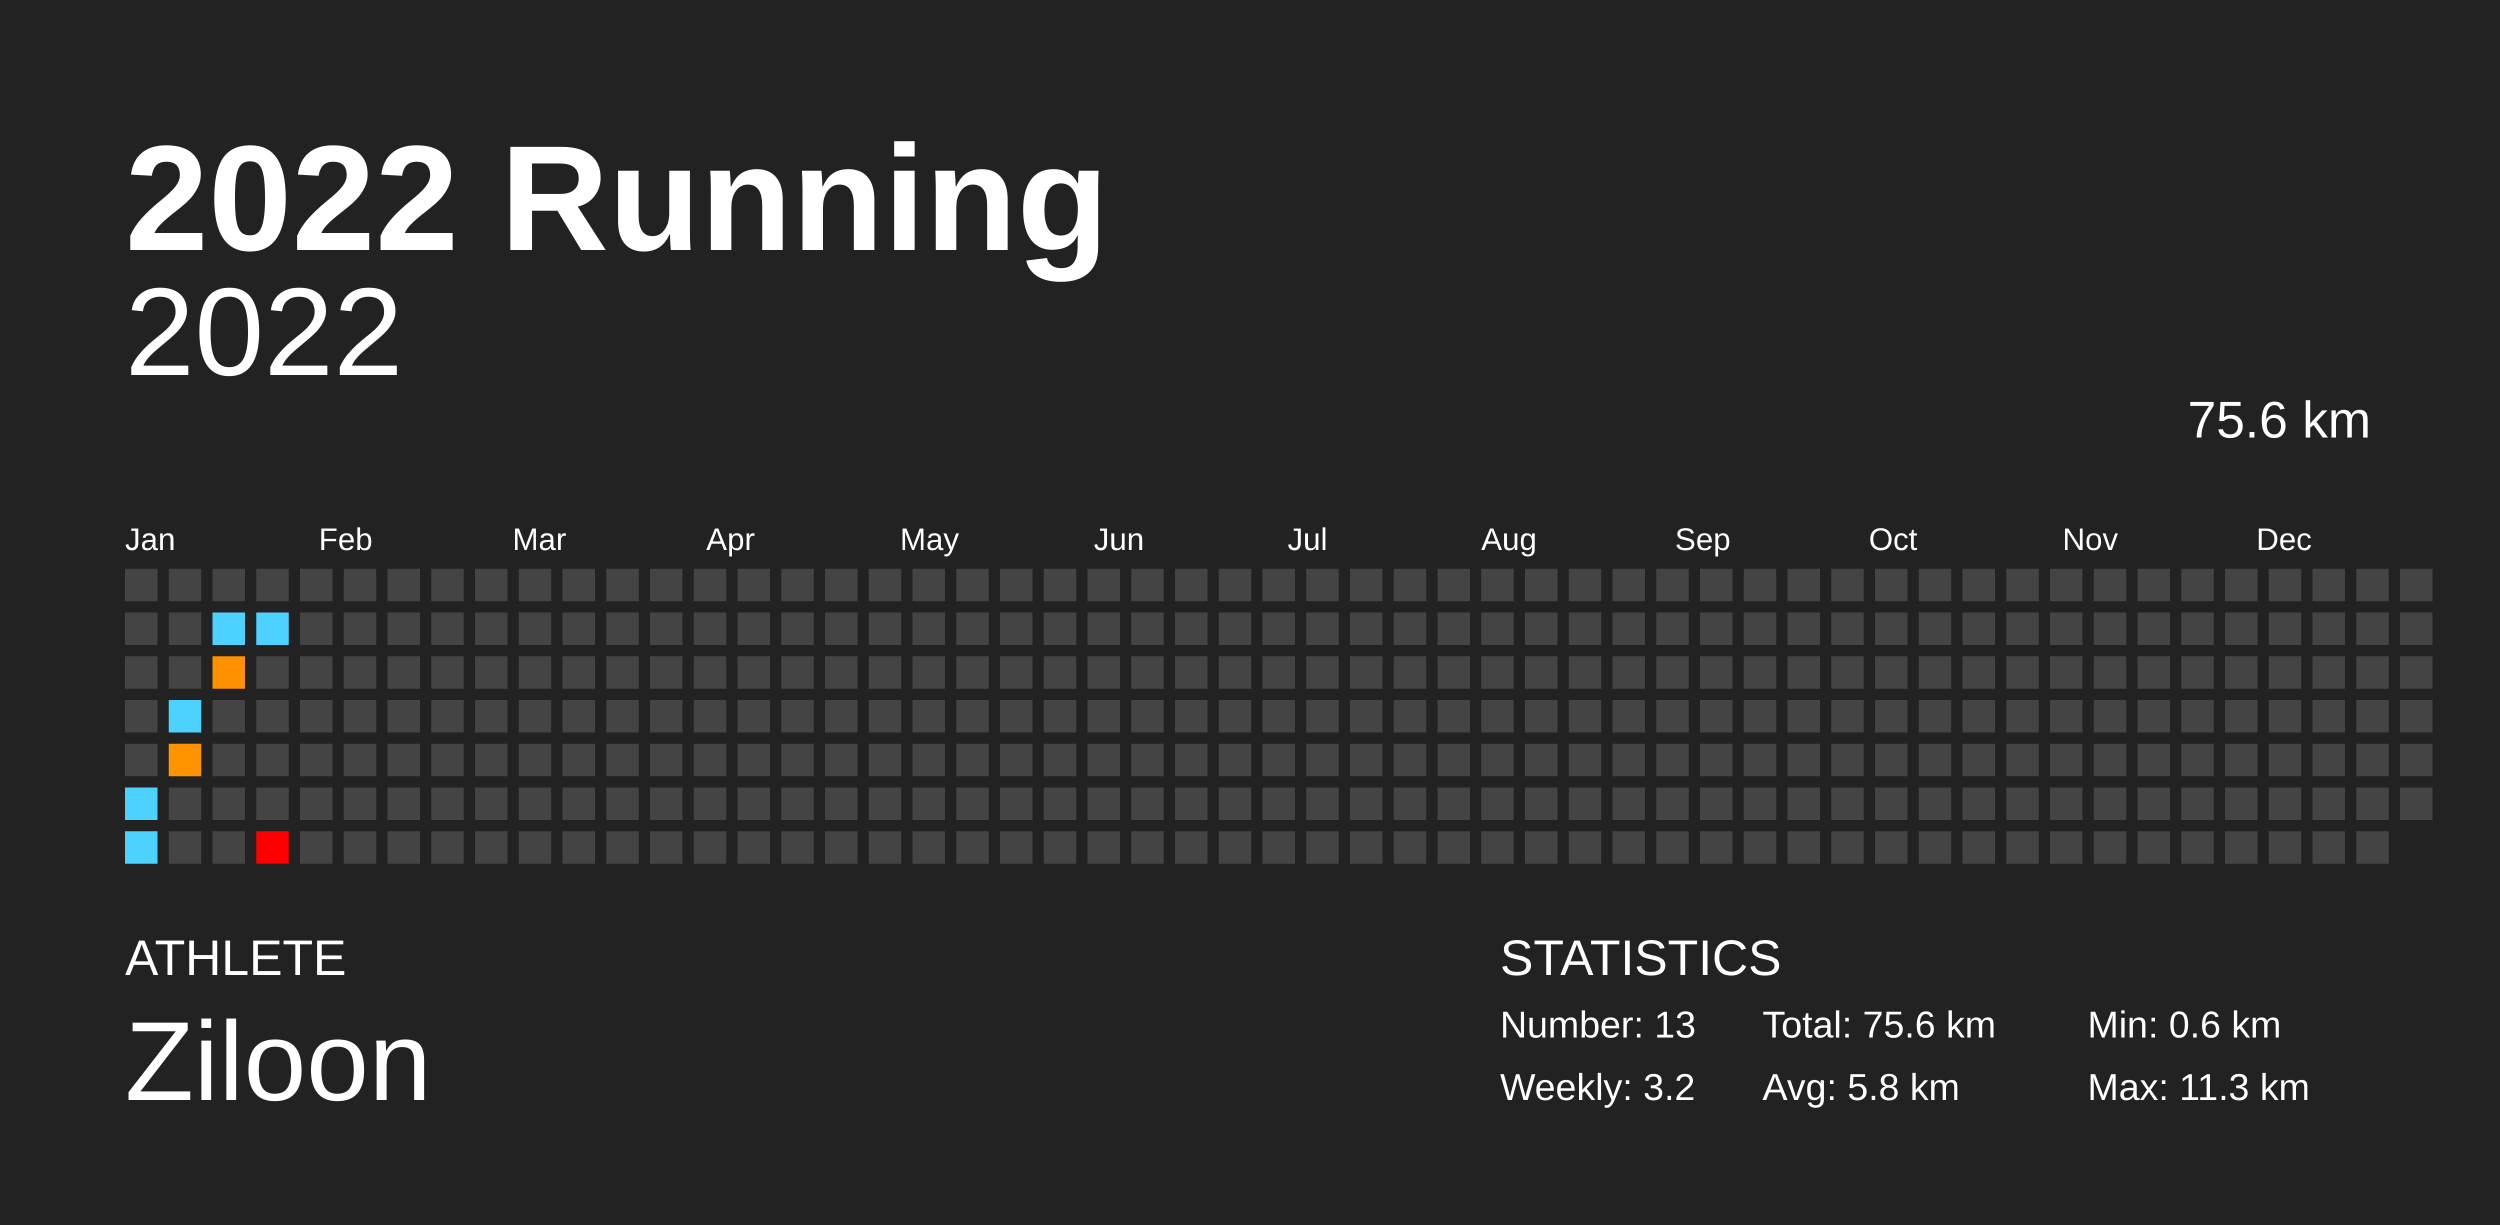
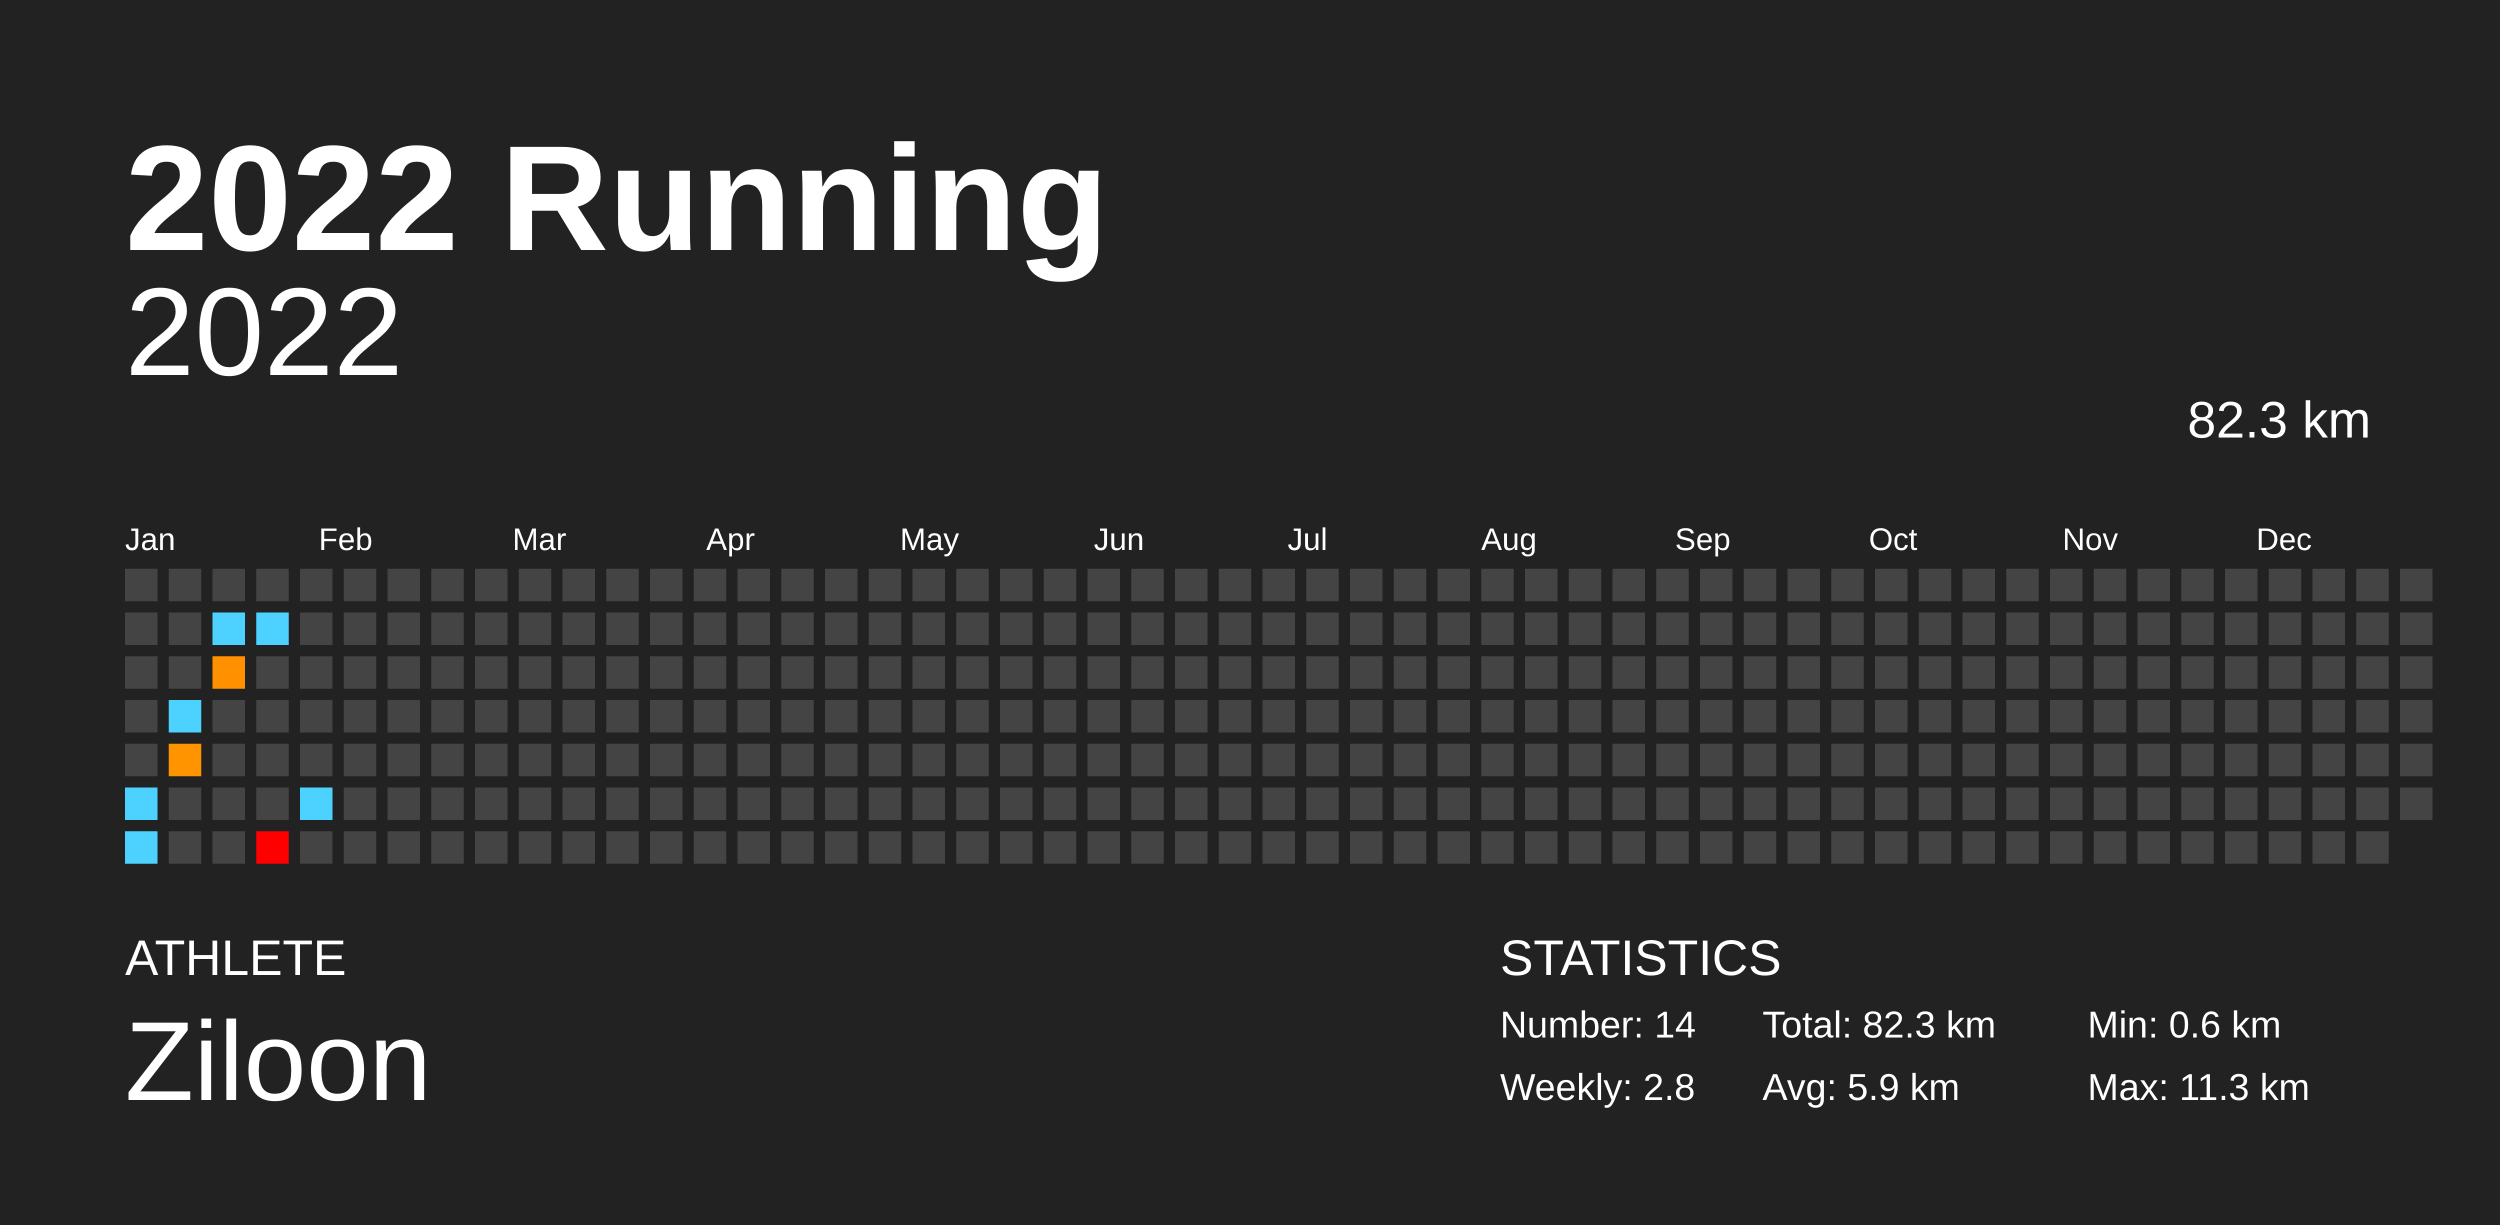
<svg xmlns="http://www.w3.org/2000/svg" baseProfile="full" height="98mm" version="1.1" viewBox="0,0,200,98" width="200mm">
  <defs />
  <rect fill="#222222" height="98" width="200" x="0" y="0" />
  <text fill="#FFFFFF" style="font-size:12px; font-family:Arial; font-weight:bold;" x="10" y="20">2022 Running</text>
  <text fill="#FFFFFF" style="font-size:4px; font-family:Arial" x="10" y="78">ATHLETE</text>
  <text fill="#FFFFFF" style="font-size:9px; font-family:Arial" x="10" y="88">Ziloon</text>
  <text fill="#FFFFFF" style="font-size:4px; font-family:Arial" x="120" y="78">STATISTICS</text>
-   <text fill="#FFFFFF" style="font-size:3px; font-family:Arial" x="120" y="83">Number: 13</text>
-   <text fill="#FFFFFF" style="font-size:3px; font-family:Arial" x="120" y="88">Weekly: 3.2</text>
-   <text fill="#FFFFFF" style="font-size:3px; font-family:Arial" x="141" y="83">Total: 75.6 km</text>
-   <text fill="#FFFFFF" style="font-size:3px; font-family:Arial" x="141" y="88">Avg: 5.8 km</text>
+   <text fill="#FFFFFF" style="font-size:3px; font-family:Arial" x="120" y="83">Number: 14</text>
+   <text fill="#FFFFFF" style="font-size:3px; font-family:Arial" x="120" y="88">Weekly: 2.8</text>
+   <text fill="#FFFFFF" style="font-size:3px; font-family:Arial" x="141" y="83">Total: 82.3 km</text>
+   <text fill="#FFFFFF" style="font-size:3px; font-family:Arial" x="141" y="88">Avg: 5.9 km</text>
  <text fill="#FFFFFF" style="font-size:3px; font-family:Arial" x="167" y="83">Min: 0.6 km</text>
  <text fill="#FFFFFF" style="font-size:3px; font-family:Arial" x="167" y="88">Max: 11.3 km</text>
  <text alignment-baseline="hanging" fill="#FFFFFF" style="font-size:10.0px; font-family:Arial;" x="10" y="30">2022</text>
-   <text alignment-baseline="hanging" fill="#FFFFFF" style="font-size:4.125px; font-family:Arial;" x="175" y="35">75.6 km</text>
+   <text alignment-baseline="hanging" fill="#FFFFFF" style="font-size:4.125px; font-family:Arial;" x="175" y="35">82.3 km</text>
  <text fill="#FFFFFF" style="font-size:2.5px; font-family:Arial" x="10.0" y="44">Jan</text>
  <text fill="#FFFFFF" style="font-size:2.5px; font-family:Arial" x="25.5" y="44">Feb</text>
  <text fill="#FFFFFF" style="font-size:2.5px; font-family:Arial" x="41.0" y="44">Mar</text>
  <text fill="#FFFFFF" style="font-size:2.5px; font-family:Arial" x="56.5" y="44">Apr</text>
  <text fill="#FFFFFF" style="font-size:2.5px; font-family:Arial" x="72.0" y="44">May</text>
  <text fill="#FFFFFF" style="font-size:2.5px; font-family:Arial" x="87.5" y="44">Jun</text>
  <text fill="#FFFFFF" style="font-size:2.5px; font-family:Arial" x="103.0" y="44">Jul</text>
  <text fill="#FFFFFF" style="font-size:2.5px; font-family:Arial" x="118.5" y="44">Aug</text>
  <text fill="#FFFFFF" style="font-size:2.5px; font-family:Arial" x="134.0" y="44">Sep</text>
  <text fill="#FFFFFF" style="font-size:2.5px; font-family:Arial" x="149.5" y="44">Oct</text>
  <text fill="#FFFFFF" style="font-size:2.5px; font-family:Arial" x="165.0" y="44">Nov</text>
  <text fill="#FFFFFF" style="font-size:2.5px; font-family:Arial" x="180.5" y="44">Dec</text>
  <rect fill="#444444" height="2.6" width="2.6" x="10.0" y="45.5" />
  <rect fill="#444444" height="2.6" width="2.6" x="10.0" y="49.0" />
  <rect fill="#444444" height="2.6" width="2.6" x="10.0" y="52.5" />
  <rect fill="#444444" height="2.6" width="2.6" x="10.0" y="56.0" />
  <rect fill="#444444" height="2.6" width="2.6" x="10.0" y="59.5" />
  <rect fill="#4dd2ff" height="2.6" width="2.6" x="10.0" y="63.0" />
  <rect fill="#4dd2ff" height="2.6" width="2.6" x="10.0" y="66.5" />
  <rect fill="#444444" height="2.6" width="2.6" x="13.5" y="45.5" />
  <rect fill="#444444" height="2.6" width="2.6" x="13.5" y="49.0" />
  <rect fill="#444444" height="2.6" width="2.6" x="13.5" y="52.5" />
  <rect fill="#4dd2ff" height="2.6" width="2.6" x="13.5" y="56.0" />
  <rect fill="#ff9400" height="2.6" width="2.6" x="13.5" y="59.5" />
  <rect fill="#444444" height="2.6" width="2.6" x="13.5" y="63.0" />
  <rect fill="#444444" height="2.6" width="2.6" x="13.5" y="66.5" />
  <rect fill="#444444" height="2.6" width="2.6" x="17.0" y="45.5" />
  <rect fill="#4dd2ff" height="2.6" width="2.6" x="17.0" y="49.0" />
  <rect fill="#ff9100" height="2.6" width="2.6" x="17.0" y="52.5" />
  <rect fill="#444444" height="2.6" width="2.6" x="17.0" y="56.0" />
  <rect fill="#444444" height="2.6" width="2.6" x="17.0" y="59.5" />
  <rect fill="#444444" height="2.6" width="2.6" x="17.0" y="63.0" />
  <rect fill="#444444" height="2.6" width="2.6" x="17.0" y="66.5" />
  <rect fill="#444444" height="2.6" width="2.6" x="20.5" y="45.5" />
  <rect fill="#4dd2ff" height="2.6" width="2.6" x="20.5" y="49.0" />
  <rect fill="#444444" height="2.6" width="2.6" x="20.5" y="52.5" />
  <rect fill="#444444" height="2.6" width="2.6" x="20.5" y="56.0" />
  <rect fill="#444444" height="2.6" width="2.6" x="20.5" y="59.5" />
  <rect fill="#444444" height="2.6" width="2.6" x="20.5" y="63.0" />
  <rect fill="#ff0000" height="2.6" width="2.6" x="20.5" y="66.5" />
  <rect fill="#444444" height="2.6" width="2.6" x="24.0" y="45.5" />
  <rect fill="#444444" height="2.6" width="2.6" x="24.0" y="49.0" />
  <rect fill="#444444" height="2.6" width="2.6" x="24.0" y="52.5" />
  <rect fill="#444444" height="2.6" width="2.6" x="24.0" y="56.0" />
  <rect fill="#444444" height="2.6" width="2.6" x="24.0" y="59.5" />
-   <rect fill="#444444" height="2.6" width="2.6" x="24.0" y="63.0" />
+   <rect fill="#4dd2ff" height="2.6" width="2.6" x="24.0" y="63.0" />
  <rect fill="#444444" height="2.6" width="2.6" x="24.0" y="66.5" />
  <rect fill="#444444" height="2.6" width="2.6" x="27.5" y="45.5" />
  <rect fill="#444444" height="2.6" width="2.6" x="27.5" y="49.0" />
  <rect fill="#444444" height="2.6" width="2.6" x="27.5" y="52.5" />
  <rect fill="#444444" height="2.6" width="2.6" x="27.5" y="56.0" />
  <rect fill="#444444" height="2.6" width="2.6" x="27.5" y="59.5" />
  <rect fill="#444444" height="2.6" width="2.6" x="27.5" y="63.0" />
  <rect fill="#444444" height="2.6" width="2.6" x="27.5" y="66.5" />
  <rect fill="#444444" height="2.6" width="2.6" x="31.0" y="45.5" />
  <rect fill="#444444" height="2.6" width="2.6" x="31.0" y="49.0" />
  <rect fill="#444444" height="2.6" width="2.6" x="31.0" y="52.5" />
  <rect fill="#444444" height="2.6" width="2.6" x="31.0" y="56.0" />
  <rect fill="#444444" height="2.6" width="2.6" x="31.0" y="59.5" />
  <rect fill="#444444" height="2.6" width="2.6" x="31.0" y="63.0" />
  <rect fill="#444444" height="2.6" width="2.6" x="31.0" y="66.5" />
  <rect fill="#444444" height="2.6" width="2.6" x="34.5" y="45.5" />
  <rect fill="#444444" height="2.6" width="2.6" x="34.5" y="49.0" />
  <rect fill="#444444" height="2.6" width="2.6" x="34.5" y="52.5" />
  <rect fill="#444444" height="2.6" width="2.6" x="34.5" y="56.0" />
  <rect fill="#444444" height="2.6" width="2.6" x="34.5" y="59.5" />
  <rect fill="#444444" height="2.6" width="2.6" x="34.5" y="63.0" />
  <rect fill="#444444" height="2.6" width="2.6" x="34.5" y="66.5" />
  <rect fill="#444444" height="2.6" width="2.6" x="38.0" y="45.5" />
  <rect fill="#444444" height="2.6" width="2.6" x="38.0" y="49.0" />
  <rect fill="#444444" height="2.6" width="2.6" x="38.0" y="52.5" />
  <rect fill="#444444" height="2.6" width="2.6" x="38.0" y="56.0" />
  <rect fill="#444444" height="2.6" width="2.6" x="38.0" y="59.5" />
  <rect fill="#444444" height="2.6" width="2.6" x="38.0" y="63.0" />
  <rect fill="#444444" height="2.6" width="2.6" x="38.0" y="66.5" />
  <rect fill="#444444" height="2.6" width="2.6" x="41.5" y="45.5" />
  <rect fill="#444444" height="2.6" width="2.6" x="41.5" y="49.0" />
  <rect fill="#444444" height="2.6" width="2.6" x="41.5" y="52.5" />
  <rect fill="#444444" height="2.6" width="2.6" x="41.5" y="56.0" />
  <rect fill="#444444" height="2.6" width="2.6" x="41.5" y="59.5" />
  <rect fill="#444444" height="2.6" width="2.6" x="41.5" y="63.0" />
  <rect fill="#444444" height="2.6" width="2.6" x="41.5" y="66.5" />
  <rect fill="#444444" height="2.6" width="2.6" x="45.0" y="45.5" />
  <rect fill="#444444" height="2.6" width="2.6" x="45.0" y="49.0" />
  <rect fill="#444444" height="2.6" width="2.6" x="45.0" y="52.5" />
  <rect fill="#444444" height="2.6" width="2.6" x="45.0" y="56.0" />
  <rect fill="#444444" height="2.6" width="2.6" x="45.0" y="59.5" />
  <rect fill="#444444" height="2.6" width="2.6" x="45.0" y="63.0" />
  <rect fill="#444444" height="2.6" width="2.6" x="45.0" y="66.5" />
  <rect fill="#444444" height="2.6" width="2.6" x="48.5" y="45.5" />
  <rect fill="#444444" height="2.6" width="2.6" x="48.5" y="49.0" />
  <rect fill="#444444" height="2.6" width="2.6" x="48.5" y="52.5" />
  <rect fill="#444444" height="2.6" width="2.6" x="48.5" y="56.0" />
  <rect fill="#444444" height="2.6" width="2.6" x="48.5" y="59.5" />
  <rect fill="#444444" height="2.6" width="2.6" x="48.5" y="63.0" />
  <rect fill="#444444" height="2.6" width="2.6" x="48.5" y="66.5" />
  <rect fill="#444444" height="2.6" width="2.6" x="52.0" y="45.5" />
  <rect fill="#444444" height="2.6" width="2.6" x="52.0" y="49.0" />
  <rect fill="#444444" height="2.6" width="2.6" x="52.0" y="52.5" />
  <rect fill="#444444" height="2.6" width="2.6" x="52.0" y="56.0" />
  <rect fill="#444444" height="2.6" width="2.6" x="52.0" y="59.5" />
  <rect fill="#444444" height="2.6" width="2.6" x="52.0" y="63.0" />
  <rect fill="#444444" height="2.6" width="2.6" x="52.0" y="66.5" />
  <rect fill="#444444" height="2.6" width="2.6" x="55.5" y="45.5" />
  <rect fill="#444444" height="2.6" width="2.6" x="55.5" y="49.0" />
  <rect fill="#444444" height="2.6" width="2.6" x="55.5" y="52.5" />
  <rect fill="#444444" height="2.6" width="2.6" x="55.5" y="56.0" />
  <rect fill="#444444" height="2.6" width="2.6" x="55.5" y="59.5" />
  <rect fill="#444444" height="2.6" width="2.6" x="55.5" y="63.0" />
  <rect fill="#444444" height="2.6" width="2.6" x="55.5" y="66.5" />
  <rect fill="#444444" height="2.6" width="2.6" x="59.0" y="45.5" />
  <rect fill="#444444" height="2.6" width="2.6" x="59.0" y="49.0" />
  <rect fill="#444444" height="2.6" width="2.6" x="59.0" y="52.5" />
  <rect fill="#444444" height="2.6" width="2.6" x="59.0" y="56.0" />
  <rect fill="#444444" height="2.6" width="2.6" x="59.0" y="59.5" />
  <rect fill="#444444" height="2.6" width="2.6" x="59.0" y="63.0" />
  <rect fill="#444444" height="2.6" width="2.6" x="59.0" y="66.5" />
  <rect fill="#444444" height="2.6" width="2.6" x="62.5" y="45.5" />
  <rect fill="#444444" height="2.6" width="2.6" x="62.5" y="49.0" />
  <rect fill="#444444" height="2.6" width="2.6" x="62.5" y="52.5" />
  <rect fill="#444444" height="2.6" width="2.6" x="62.5" y="56.0" />
  <rect fill="#444444" height="2.6" width="2.6" x="62.5" y="59.5" />
  <rect fill="#444444" height="2.6" width="2.6" x="62.5" y="63.0" />
  <rect fill="#444444" height="2.6" width="2.6" x="62.5" y="66.5" />
  <rect fill="#444444" height="2.6" width="2.6" x="66.0" y="45.5" />
  <rect fill="#444444" height="2.6" width="2.6" x="66.0" y="49.0" />
  <rect fill="#444444" height="2.6" width="2.6" x="66.0" y="52.5" />
  <rect fill="#444444" height="2.6" width="2.6" x="66.0" y="56.0" />
  <rect fill="#444444" height="2.6" width="2.6" x="66.0" y="59.5" />
  <rect fill="#444444" height="2.6" width="2.6" x="66.0" y="63.0" />
  <rect fill="#444444" height="2.6" width="2.6" x="66.0" y="66.5" />
  <rect fill="#444444" height="2.6" width="2.6" x="69.5" y="45.5" />
  <rect fill="#444444" height="2.6" width="2.6" x="69.5" y="49.0" />
  <rect fill="#444444" height="2.6" width="2.6" x="69.5" y="52.5" />
  <rect fill="#444444" height="2.6" width="2.6" x="69.5" y="56.0" />
  <rect fill="#444444" height="2.6" width="2.6" x="69.5" y="59.5" />
  <rect fill="#444444" height="2.6" width="2.6" x="69.5" y="63.0" />
  <rect fill="#444444" height="2.6" width="2.6" x="69.5" y="66.5" />
  <rect fill="#444444" height="2.6" width="2.6" x="73.0" y="45.5" />
  <rect fill="#444444" height="2.6" width="2.6" x="73.0" y="49.0" />
  <rect fill="#444444" height="2.6" width="2.6" x="73.0" y="52.5" />
  <rect fill="#444444" height="2.6" width="2.6" x="73.0" y="56.0" />
  <rect fill="#444444" height="2.6" width="2.6" x="73.0" y="59.5" />
  <rect fill="#444444" height="2.6" width="2.6" x="73.0" y="63.0" />
  <rect fill="#444444" height="2.6" width="2.6" x="73.0" y="66.5" />
  <rect fill="#444444" height="2.6" width="2.6" x="76.5" y="45.5" />
  <rect fill="#444444" height="2.6" width="2.6" x="76.5" y="49.0" />
  <rect fill="#444444" height="2.6" width="2.6" x="76.5" y="52.5" />
  <rect fill="#444444" height="2.6" width="2.6" x="76.5" y="56.0" />
  <rect fill="#444444" height="2.6" width="2.6" x="76.5" y="59.5" />
  <rect fill="#444444" height="2.6" width="2.6" x="76.5" y="63.0" />
  <rect fill="#444444" height="2.6" width="2.6" x="76.5" y="66.5" />
  <rect fill="#444444" height="2.6" width="2.6" x="80.0" y="45.5" />
  <rect fill="#444444" height="2.6" width="2.6" x="80.0" y="49.0" />
  <rect fill="#444444" height="2.6" width="2.6" x="80.0" y="52.5" />
  <rect fill="#444444" height="2.6" width="2.6" x="80.0" y="56.0" />
  <rect fill="#444444" height="2.6" width="2.6" x="80.0" y="59.5" />
  <rect fill="#444444" height="2.6" width="2.6" x="80.0" y="63.0" />
  <rect fill="#444444" height="2.6" width="2.6" x="80.0" y="66.5" />
  <rect fill="#444444" height="2.6" width="2.6" x="83.5" y="45.5" />
  <rect fill="#444444" height="2.6" width="2.6" x="83.5" y="49.0" />
  <rect fill="#444444" height="2.6" width="2.6" x="83.5" y="52.5" />
  <rect fill="#444444" height="2.6" width="2.6" x="83.5" y="56.0" />
  <rect fill="#444444" height="2.6" width="2.6" x="83.5" y="59.5" />
  <rect fill="#444444" height="2.6" width="2.6" x="83.5" y="63.0" />
  <rect fill="#444444" height="2.6" width="2.6" x="83.5" y="66.5" />
  <rect fill="#444444" height="2.6" width="2.6" x="87.0" y="45.5" />
  <rect fill="#444444" height="2.6" width="2.6" x="87.0" y="49.0" />
  <rect fill="#444444" height="2.6" width="2.6" x="87.0" y="52.5" />
  <rect fill="#444444" height="2.6" width="2.6" x="87.0" y="56.0" />
  <rect fill="#444444" height="2.6" width="2.6" x="87.0" y="59.5" />
  <rect fill="#444444" height="2.6" width="2.6" x="87.0" y="63.0" />
  <rect fill="#444444" height="2.6" width="2.6" x="87.0" y="66.5" />
  <rect fill="#444444" height="2.6" width="2.6" x="90.5" y="45.5" />
  <rect fill="#444444" height="2.6" width="2.6" x="90.5" y="49.0" />
  <rect fill="#444444" height="2.6" width="2.6" x="90.5" y="52.5" />
  <rect fill="#444444" height="2.6" width="2.6" x="90.5" y="56.0" />
  <rect fill="#444444" height="2.6" width="2.6" x="90.5" y="59.5" />
  <rect fill="#444444" height="2.6" width="2.6" x="90.5" y="63.0" />
  <rect fill="#444444" height="2.6" width="2.6" x="90.5" y="66.5" />
  <rect fill="#444444" height="2.6" width="2.6" x="94.0" y="45.5" />
  <rect fill="#444444" height="2.6" width="2.6" x="94.0" y="49.0" />
  <rect fill="#444444" height="2.6" width="2.6" x="94.0" y="52.5" />
  <rect fill="#444444" height="2.6" width="2.6" x="94.0" y="56.0" />
  <rect fill="#444444" height="2.6" width="2.6" x="94.0" y="59.5" />
  <rect fill="#444444" height="2.6" width="2.6" x="94.0" y="63.0" />
  <rect fill="#444444" height="2.6" width="2.6" x="94.0" y="66.5" />
  <rect fill="#444444" height="2.6" width="2.6" x="97.5" y="45.5" />
  <rect fill="#444444" height="2.6" width="2.6" x="97.5" y="49.0" />
  <rect fill="#444444" height="2.6" width="2.6" x="97.5" y="52.5" />
  <rect fill="#444444" height="2.6" width="2.6" x="97.5" y="56.0" />
  <rect fill="#444444" height="2.6" width="2.6" x="97.5" y="59.5" />
  <rect fill="#444444" height="2.6" width="2.6" x="97.5" y="63.0" />
  <rect fill="#444444" height="2.6" width="2.6" x="97.5" y="66.5" />
  <rect fill="#444444" height="2.6" width="2.6" x="101.0" y="45.5" />
  <rect fill="#444444" height="2.6" width="2.6" x="101.0" y="49.0" />
  <rect fill="#444444" height="2.6" width="2.6" x="101.0" y="52.5" />
  <rect fill="#444444" height="2.6" width="2.6" x="101.0" y="56.0" />
  <rect fill="#444444" height="2.6" width="2.6" x="101.0" y="59.5" />
  <rect fill="#444444" height="2.6" width="2.6" x="101.0" y="63.0" />
  <rect fill="#444444" height="2.6" width="2.6" x="101.0" y="66.5" />
  <rect fill="#444444" height="2.6" width="2.6" x="104.5" y="45.5" />
  <rect fill="#444444" height="2.6" width="2.6" x="104.5" y="49.0" />
  <rect fill="#444444" height="2.6" width="2.6" x="104.5" y="52.5" />
  <rect fill="#444444" height="2.6" width="2.6" x="104.5" y="56.0" />
  <rect fill="#444444" height="2.6" width="2.6" x="104.5" y="59.5" />
  <rect fill="#444444" height="2.6" width="2.6" x="104.5" y="63.0" />
  <rect fill="#444444" height="2.6" width="2.6" x="104.5" y="66.5" />
  <rect fill="#444444" height="2.6" width="2.6" x="108.0" y="45.5" />
  <rect fill="#444444" height="2.6" width="2.6" x="108.0" y="49.0" />
  <rect fill="#444444" height="2.6" width="2.6" x="108.0" y="52.5" />
  <rect fill="#444444" height="2.6" width="2.6" x="108.0" y="56.0" />
  <rect fill="#444444" height="2.6" width="2.6" x="108.0" y="59.5" />
  <rect fill="#444444" height="2.6" width="2.6" x="108.0" y="63.0" />
  <rect fill="#444444" height="2.6" width="2.6" x="108.0" y="66.5" />
  <rect fill="#444444" height="2.6" width="2.6" x="111.5" y="45.5" />
  <rect fill="#444444" height="2.6" width="2.6" x="111.5" y="49.0" />
  <rect fill="#444444" height="2.6" width="2.6" x="111.5" y="52.5" />
  <rect fill="#444444" height="2.6" width="2.6" x="111.5" y="56.0" />
  <rect fill="#444444" height="2.6" width="2.6" x="111.5" y="59.5" />
  <rect fill="#444444" height="2.6" width="2.6" x="111.5" y="63.0" />
  <rect fill="#444444" height="2.6" width="2.6" x="111.5" y="66.5" />
  <rect fill="#444444" height="2.6" width="2.6" x="115.0" y="45.5" />
  <rect fill="#444444" height="2.6" width="2.6" x="115.0" y="49.0" />
  <rect fill="#444444" height="2.6" width="2.6" x="115.0" y="52.5" />
  <rect fill="#444444" height="2.6" width="2.6" x="115.0" y="56.0" />
  <rect fill="#444444" height="2.6" width="2.6" x="115.0" y="59.5" />
  <rect fill="#444444" height="2.6" width="2.6" x="115.0" y="63.0" />
  <rect fill="#444444" height="2.6" width="2.6" x="115.0" y="66.5" />
  <rect fill="#444444" height="2.6" width="2.6" x="118.5" y="45.5" />
  <rect fill="#444444" height="2.6" width="2.6" x="118.5" y="49.0" />
  <rect fill="#444444" height="2.6" width="2.6" x="118.5" y="52.5" />
  <rect fill="#444444" height="2.6" width="2.6" x="118.5" y="56.0" />
  <rect fill="#444444" height="2.6" width="2.6" x="118.5" y="59.5" />
  <rect fill="#444444" height="2.6" width="2.6" x="118.5" y="63.0" />
  <rect fill="#444444" height="2.6" width="2.6" x="118.5" y="66.5" />
  <rect fill="#444444" height="2.6" width="2.6" x="122.0" y="45.5" />
  <rect fill="#444444" height="2.6" width="2.6" x="122.0" y="49.0" />
  <rect fill="#444444" height="2.6" width="2.6" x="122.0" y="52.5" />
  <rect fill="#444444" height="2.6" width="2.6" x="122.0" y="56.0" />
  <rect fill="#444444" height="2.6" width="2.6" x="122.0" y="59.5" />
  <rect fill="#444444" height="2.6" width="2.6" x="122.0" y="63.0" />
  <rect fill="#444444" height="2.6" width="2.6" x="122.0" y="66.5" />
  <rect fill="#444444" height="2.6" width="2.6" x="125.5" y="45.5" />
  <rect fill="#444444" height="2.6" width="2.6" x="125.5" y="49.0" />
  <rect fill="#444444" height="2.6" width="2.6" x="125.5" y="52.5" />
  <rect fill="#444444" height="2.6" width="2.6" x="125.5" y="56.0" />
  <rect fill="#444444" height="2.6" width="2.6" x="125.5" y="59.5" />
  <rect fill="#444444" height="2.6" width="2.6" x="125.5" y="63.0" />
  <rect fill="#444444" height="2.6" width="2.6" x="125.5" y="66.5" />
  <rect fill="#444444" height="2.6" width="2.6" x="129.0" y="45.5" />
  <rect fill="#444444" height="2.6" width="2.6" x="129.0" y="49.0" />
  <rect fill="#444444" height="2.6" width="2.6" x="129.0" y="52.5" />
  <rect fill="#444444" height="2.6" width="2.6" x="129.0" y="56.0" />
  <rect fill="#444444" height="2.6" width="2.6" x="129.0" y="59.5" />
  <rect fill="#444444" height="2.6" width="2.6" x="129.0" y="63.0" />
  <rect fill="#444444" height="2.6" width="2.6" x="129.0" y="66.5" />
  <rect fill="#444444" height="2.6" width="2.6" x="132.5" y="45.5" />
  <rect fill="#444444" height="2.6" width="2.6" x="132.5" y="49.0" />
  <rect fill="#444444" height="2.6" width="2.6" x="132.5" y="52.5" />
  <rect fill="#444444" height="2.6" width="2.6" x="132.5" y="56.0" />
  <rect fill="#444444" height="2.6" width="2.6" x="132.5" y="59.5" />
  <rect fill="#444444" height="2.6" width="2.6" x="132.5" y="63.0" />
  <rect fill="#444444" height="2.6" width="2.6" x="132.5" y="66.5" />
  <rect fill="#444444" height="2.6" width="2.6" x="136.0" y="45.5" />
  <rect fill="#444444" height="2.6" width="2.6" x="136.0" y="49.0" />
  <rect fill="#444444" height="2.6" width="2.6" x="136.0" y="52.5" />
  <rect fill="#444444" height="2.6" width="2.6" x="136.0" y="56.0" />
  <rect fill="#444444" height="2.6" width="2.6" x="136.0" y="59.5" />
  <rect fill="#444444" height="2.6" width="2.6" x="136.0" y="63.0" />
  <rect fill="#444444" height="2.6" width="2.6" x="136.0" y="66.5" />
  <rect fill="#444444" height="2.6" width="2.6" x="139.5" y="45.5" />
  <rect fill="#444444" height="2.6" width="2.6" x="139.5" y="49.0" />
  <rect fill="#444444" height="2.6" width="2.6" x="139.5" y="52.5" />
  <rect fill="#444444" height="2.6" width="2.6" x="139.5" y="56.0" />
  <rect fill="#444444" height="2.6" width="2.6" x="139.5" y="59.5" />
  <rect fill="#444444" height="2.6" width="2.6" x="139.5" y="63.0" />
  <rect fill="#444444" height="2.6" width="2.6" x="139.5" y="66.5" />
  <rect fill="#444444" height="2.6" width="2.6" x="143.0" y="45.5" />
  <rect fill="#444444" height="2.6" width="2.6" x="143.0" y="49.0" />
  <rect fill="#444444" height="2.6" width="2.6" x="143.0" y="52.5" />
  <rect fill="#444444" height="2.6" width="2.6" x="143.0" y="56.0" />
  <rect fill="#444444" height="2.6" width="2.6" x="143.0" y="59.5" />
  <rect fill="#444444" height="2.6" width="2.6" x="143.0" y="63.0" />
  <rect fill="#444444" height="2.6" width="2.6" x="143.0" y="66.5" />
  <rect fill="#444444" height="2.6" width="2.6" x="146.5" y="45.5" />
  <rect fill="#444444" height="2.6" width="2.6" x="146.5" y="49.0" />
  <rect fill="#444444" height="2.6" width="2.6" x="146.5" y="52.5" />
  <rect fill="#444444" height="2.6" width="2.6" x="146.5" y="56.0" />
  <rect fill="#444444" height="2.6" width="2.6" x="146.5" y="59.5" />
  <rect fill="#444444" height="2.6" width="2.6" x="146.5" y="63.0" />
  <rect fill="#444444" height="2.6" width="2.6" x="146.5" y="66.5" />
  <rect fill="#444444" height="2.6" width="2.6" x="150.0" y="45.5" />
  <rect fill="#444444" height="2.6" width="2.6" x="150.0" y="49.0" />
  <rect fill="#444444" height="2.6" width="2.6" x="150.0" y="52.5" />
  <rect fill="#444444" height="2.6" width="2.6" x="150.0" y="56.0" />
  <rect fill="#444444" height="2.6" width="2.6" x="150.0" y="59.5" />
  <rect fill="#444444" height="2.6" width="2.6" x="150.0" y="63.0" />
  <rect fill="#444444" height="2.6" width="2.6" x="150.0" y="66.5" />
  <rect fill="#444444" height="2.6" width="2.6" x="153.5" y="45.5" />
  <rect fill="#444444" height="2.6" width="2.6" x="153.5" y="49.0" />
  <rect fill="#444444" height="2.6" width="2.6" x="153.5" y="52.5" />
  <rect fill="#444444" height="2.6" width="2.6" x="153.5" y="56.0" />
  <rect fill="#444444" height="2.6" width="2.6" x="153.5" y="59.5" />
  <rect fill="#444444" height="2.6" width="2.6" x="153.5" y="63.0" />
  <rect fill="#444444" height="2.6" width="2.6" x="153.5" y="66.5" />
  <rect fill="#444444" height="2.6" width="2.6" x="157.0" y="45.5" />
  <rect fill="#444444" height="2.6" width="2.6" x="157.0" y="49.0" />
  <rect fill="#444444" height="2.6" width="2.6" x="157.0" y="52.5" />
  <rect fill="#444444" height="2.6" width="2.6" x="157.0" y="56.0" />
  <rect fill="#444444" height="2.6" width="2.6" x="157.0" y="59.5" />
  <rect fill="#444444" height="2.6" width="2.6" x="157.0" y="63.0" />
  <rect fill="#444444" height="2.6" width="2.6" x="157.0" y="66.5" />
  <rect fill="#444444" height="2.6" width="2.6" x="160.5" y="45.5" />
  <rect fill="#444444" height="2.6" width="2.6" x="160.5" y="49.0" />
  <rect fill="#444444" height="2.6" width="2.6" x="160.5" y="52.5" />
  <rect fill="#444444" height="2.6" width="2.6" x="160.5" y="56.0" />
  <rect fill="#444444" height="2.6" width="2.6" x="160.5" y="59.5" />
  <rect fill="#444444" height="2.6" width="2.6" x="160.5" y="63.0" />
  <rect fill="#444444" height="2.6" width="2.6" x="160.5" y="66.5" />
  <rect fill="#444444" height="2.6" width="2.6" x="164.0" y="45.5" />
  <rect fill="#444444" height="2.6" width="2.6" x="164.0" y="49.0" />
  <rect fill="#444444" height="2.6" width="2.6" x="164.0" y="52.5" />
  <rect fill="#444444" height="2.6" width="2.6" x="164.0" y="56.0" />
  <rect fill="#444444" height="2.6" width="2.6" x="164.0" y="59.5" />
  <rect fill="#444444" height="2.6" width="2.6" x="164.0" y="63.0" />
  <rect fill="#444444" height="2.6" width="2.6" x="164.0" y="66.5" />
  <rect fill="#444444" height="2.6" width="2.6" x="167.5" y="45.5" />
  <rect fill="#444444" height="2.6" width="2.6" x="167.5" y="49.0" />
  <rect fill="#444444" height="2.6" width="2.6" x="167.5" y="52.5" />
  <rect fill="#444444" height="2.6" width="2.6" x="167.5" y="56.0" />
  <rect fill="#444444" height="2.6" width="2.6" x="167.5" y="59.5" />
  <rect fill="#444444" height="2.6" width="2.6" x="167.5" y="63.0" />
  <rect fill="#444444" height="2.6" width="2.6" x="167.5" y="66.5" />
  <rect fill="#444444" height="2.6" width="2.6" x="171.0" y="45.5" />
  <rect fill="#444444" height="2.6" width="2.6" x="171.0" y="49.0" />
  <rect fill="#444444" height="2.6" width="2.6" x="171.0" y="52.5" />
  <rect fill="#444444" height="2.6" width="2.6" x="171.0" y="56.0" />
  <rect fill="#444444" height="2.6" width="2.6" x="171.0" y="59.5" />
  <rect fill="#444444" height="2.6" width="2.6" x="171.0" y="63.0" />
  <rect fill="#444444" height="2.6" width="2.6" x="171.0" y="66.5" />
  <rect fill="#444444" height="2.6" width="2.6" x="174.5" y="45.5" />
  <rect fill="#444444" height="2.6" width="2.6" x="174.5" y="49.0" />
  <rect fill="#444444" height="2.6" width="2.6" x="174.5" y="52.5" />
  <rect fill="#444444" height="2.6" width="2.6" x="174.5" y="56.0" />
  <rect fill="#444444" height="2.6" width="2.6" x="174.5" y="59.5" />
  <rect fill="#444444" height="2.6" width="2.6" x="174.5" y="63.0" />
  <rect fill="#444444" height="2.6" width="2.6" x="174.5" y="66.5" />
  <rect fill="#444444" height="2.6" width="2.6" x="178.0" y="45.5" />
  <rect fill="#444444" height="2.6" width="2.6" x="178.0" y="49.0" />
  <rect fill="#444444" height="2.6" width="2.6" x="178.0" y="52.5" />
  <rect fill="#444444" height="2.6" width="2.6" x="178.0" y="56.0" />
  <rect fill="#444444" height="2.6" width="2.6" x="178.0" y="59.5" />
  <rect fill="#444444" height="2.6" width="2.6" x="178.0" y="63.0" />
  <rect fill="#444444" height="2.6" width="2.6" x="178.0" y="66.5" />
  <rect fill="#444444" height="2.6" width="2.6" x="181.5" y="45.5" />
  <rect fill="#444444" height="2.6" width="2.6" x="181.5" y="49.0" />
  <rect fill="#444444" height="2.6" width="2.6" x="181.5" y="52.5" />
  <rect fill="#444444" height="2.6" width="2.6" x="181.5" y="56.0" />
  <rect fill="#444444" height="2.6" width="2.6" x="181.5" y="59.5" />
  <rect fill="#444444" height="2.6" width="2.6" x="181.5" y="63.0" />
  <rect fill="#444444" height="2.6" width="2.6" x="181.5" y="66.5" />
  <rect fill="#444444" height="2.6" width="2.6" x="185.0" y="45.5" />
  <rect fill="#444444" height="2.6" width="2.6" x="185.0" y="49.0" />
  <rect fill="#444444" height="2.6" width="2.6" x="185.0" y="52.5" />
  <rect fill="#444444" height="2.6" width="2.6" x="185.0" y="56.0" />
  <rect fill="#444444" height="2.6" width="2.6" x="185.0" y="59.5" />
  <rect fill="#444444" height="2.6" width="2.6" x="185.0" y="63.0" />
  <rect fill="#444444" height="2.6" width="2.6" x="185.0" y="66.5" />
  <rect fill="#444444" height="2.6" width="2.6" x="188.5" y="45.5" />
  <rect fill="#444444" height="2.6" width="2.6" x="188.5" y="49.0" />
  <rect fill="#444444" height="2.6" width="2.6" x="188.5" y="52.5" />
  <rect fill="#444444" height="2.6" width="2.6" x="188.5" y="56.0" />
  <rect fill="#444444" height="2.6" width="2.6" x="188.5" y="59.5" />
  <rect fill="#444444" height="2.6" width="2.6" x="188.5" y="63.0" />
  <rect fill="#444444" height="2.6" width="2.6" x="188.5" y="66.5" />
  <rect fill="#444444" height="2.6" width="2.6" x="192.0" y="45.5" />
  <rect fill="#444444" height="2.6" width="2.6" x="192.0" y="49.0" />
  <rect fill="#444444" height="2.6" width="2.6" x="192.0" y="52.5" />
  <rect fill="#444444" height="2.6" width="2.6" x="192.0" y="56.0" />
  <rect fill="#444444" height="2.6" width="2.6" x="192.0" y="59.5" />
  <rect fill="#444444" height="2.6" width="2.6" x="192.0" y="63.0" />
</svg>
